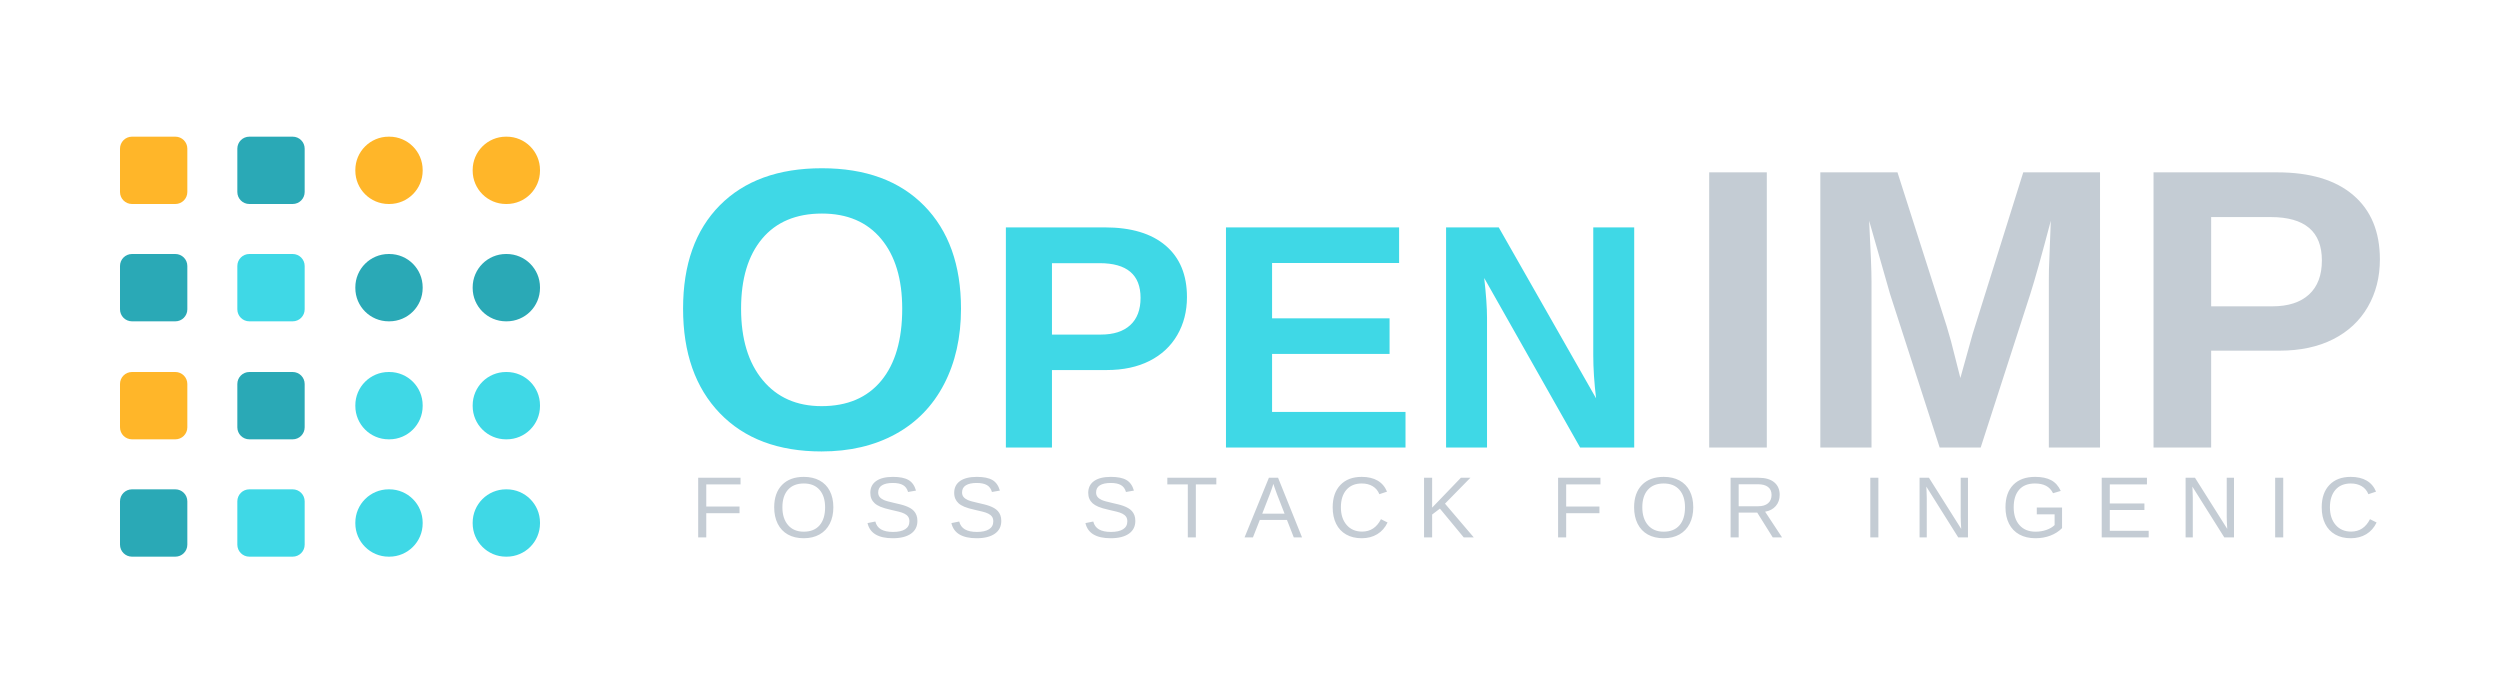
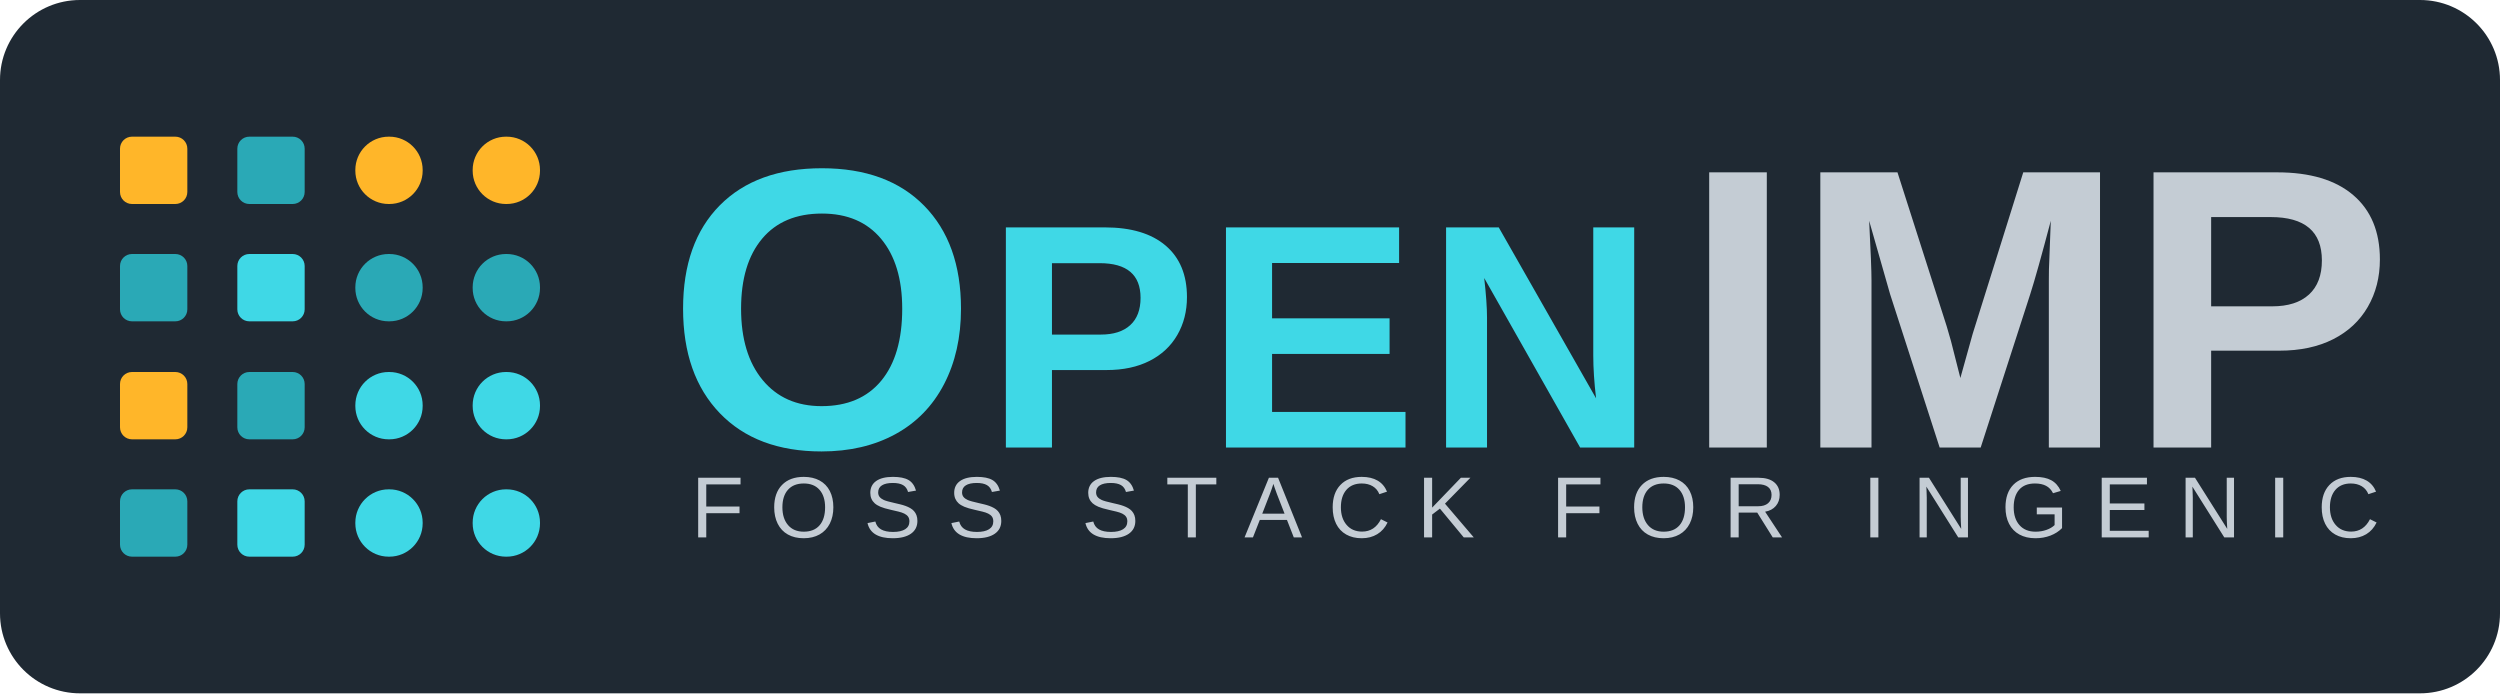
<svg xmlns="http://www.w3.org/2000/svg" viewBox="0 0 375 104" width="375" height="104" role="img" aria-label="OpenIMP - FOSS stack for Ingenic">
+   <rect width="375" height="104" rx="12" fill="#1f2933" />
  <rect x="18.0" y="20.5" width="10.1" height="10.1" rx="1.8" fill="#ffb629" />
  <rect x="35.6" y="20.5" width="10.1" height="10.1" rx="1.8" fill="#2aa9b6" />
  <rect x="53.3" y="20.5" width="10.1" height="10.1" rx="5.0" fill="#ffb629" />
  <rect x="70.9" y="20.5" width="10.1" height="10.1" rx="5.0" fill="#ffb629" />
  <rect x="18.0" y="38.1" width="10.1" height="10.1" rx="1.8" fill="#2aa9b6" />
  <rect x="35.6" y="38.1" width="10.1" height="10.1" rx="1.8" fill="#3fd8e6" />
  <rect x="53.3" y="38.1" width="10.1" height="10.1" rx="5.0" fill="#2aa9b6" />
  <rect x="70.9" y="38.1" width="10.1" height="10.1" rx="5.0" fill="#2aa9b6" />
  <rect x="18.0" y="55.8" width="10.1" height="10.1" rx="1.8" fill="#ffb629" />
  <rect x="35.6" y="55.8" width="10.1" height="10.1" rx="1.8" fill="#2aa9b6" />
  <rect x="53.3" y="55.8" width="10.1" height="10.1" rx="5.0" fill="#3fd8e6" />
  <rect x="70.9" y="55.8" width="10.1" height="10.1" rx="5.0" fill="#3fd8e6" />
  <rect x="18.0" y="73.4" width="10.1" height="10.1" rx="1.8" fill="#2aa9b6" />
  <rect x="35.6" y="73.4" width="10.1" height="10.1" rx="1.8" fill="#3fd8e6" />
  <rect x="53.3" y="73.4" width="10.1" height="10.1" rx="5.0" fill="#3fd8e6" />
  <rect x="70.9" y="73.4" width="10.1" height="10.1" rx="5.0" fill="#3fd8e6" />
  <path fill="#3fd8e6" d="M144.15 46.301Q144.15 52.747 141.602 57.639Q139.053 62.532 134.307 65.125Q129.561 67.717 123.232 67.717Q113.506 67.717 107.983 61.99Q102.461 56.262 102.461 46.301Q102.461 36.37 107.969 30.803Q113.477 25.237 123.291 25.237Q133.105 25.237 138.628 30.862Q144.15 36.487 144.15 46.301ZM135.332 46.301Q135.332 39.622 132.168 35.828Q129.004 32.034 123.291 32.034Q117.49 32.034 114.326 35.798Q111.162 39.563 111.162 46.301Q111.162 53.098 114.399 57.009Q117.637 60.921 123.232 60.921Q129.033 60.921 132.183 57.112Q135.332 53.303 135.332 46.301ZM178.045 44.561Q178.045 47.749 176.592 50.257Q175.139 52.764 172.432 54.135Q169.725 55.507 165.998 55.507H157.795V67.132H150.881V34.108H165.717Q171.646 34.108 174.846 36.839Q178.045 39.569 178.045 44.561ZM171.084 44.678Q171.084 39.475 164.943 39.475H157.795V50.186H165.131Q167.99 50.186 169.537 48.768Q171.084 47.35 171.084 44.678ZM183.896 67.132V34.108H209.865V39.452H190.811V47.749H208.436V53.092H190.811V61.788H210.826V67.132ZM237.021 67.132 222.631 41.702Q223.053 45.405 223.053 47.655V67.132H216.912V34.108H224.811L239.412 59.749Q238.99 56.21 238.99 53.303V34.108H245.131V67.132Z" />
  <path fill="#c4ccd4" d="M256.379 67.132V25.852H265.021V67.132ZM307.326 67.132V42.112Q307.326 41.262 307.341 40.413Q307.355 39.563 307.619 33.118Q305.539 40.999 304.543 44.104L297.102 67.132H290.949L283.508 44.104L280.373 33.118Q280.725 39.915 280.725 42.112V67.132H273.049V25.852H284.621L292.004 48.938L292.648 51.165L294.055 56.702L295.9 50.081L303.488 25.852H315.002V67.132ZM356.984 38.919Q356.984 42.903 355.168 46.038Q353.352 49.173 349.968 50.886Q346.584 52.6 341.926 52.6H331.672V67.132H323.029V25.852H341.574Q348.986 25.852 352.985 29.265Q356.984 32.678 356.984 38.919ZM348.283 39.065Q348.283 32.561 340.607 32.561H331.672V45.95H340.842Q344.416 45.95 346.35 44.177Q348.283 42.405 348.283 39.065Z" />
  <path fill="#c4ccd4" d="M105.94 72.655V75.981H110.929V76.984H105.94V80.609H104.727V71.665H111.081V72.655ZM125.003 76.095Q125.003 77.498 124.467 78.552Q123.93 79.606 122.927 80.171Q121.924 80.735 120.56 80.735Q119.182 80.735 118.182 80.177Q117.183 79.618 116.656 78.561Q116.129 77.504 116.129 76.095Q116.129 73.95 117.303 72.741Q118.478 71.531 120.572 71.531Q121.937 71.531 122.94 72.074Q123.943 72.617 124.473 73.651Q125.003 74.686 125.003 76.095ZM123.765 76.095Q123.765 74.426 122.931 73.474Q122.096 72.522 120.572 72.522Q119.036 72.522 118.198 73.461Q117.36 74.4 117.36 76.095Q117.36 77.777 118.208 78.765Q119.055 79.752 120.56 79.752Q122.108 79.752 122.937 78.796Q123.765 77.841 123.765 76.095ZM137.611 78.139Q137.611 79.377 136.643 80.056Q135.675 80.735 133.916 80.735Q130.647 80.735 130.127 78.463L131.301 78.228Q131.504 79.034 132.164 79.412Q132.825 79.79 133.961 79.79Q135.135 79.79 135.773 79.387Q136.411 78.984 136.411 78.203Q136.411 77.765 136.211 77.492Q136.011 77.219 135.649 77.041Q135.287 76.863 134.786 76.743Q134.285 76.622 133.675 76.483Q132.615 76.248 132.066 76.013Q131.517 75.778 131.2 75.489Q130.882 75.2 130.714 74.813Q130.546 74.426 130.546 73.924Q130.546 72.775 131.425 72.153Q132.304 71.531 133.942 71.531Q135.465 71.531 136.271 71.998Q137.078 72.464 137.401 73.588L136.208 73.797Q136.011 73.087 135.459 72.766Q134.907 72.445 133.929 72.445Q132.856 72.445 132.291 72.801Q131.726 73.156 131.726 73.861Q131.726 74.274 131.945 74.543Q132.164 74.813 132.577 75Q132.99 75.188 134.221 75.461Q134.634 75.556 135.043 75.654Q135.453 75.753 135.827 75.889Q136.202 76.025 136.528 76.21Q136.855 76.394 137.097 76.66Q137.338 76.927 137.474 77.289Q137.611 77.65 137.611 78.139ZM150.193 78.139Q150.193 79.377 149.225 80.056Q148.257 80.735 146.499 80.735Q143.23 80.735 142.709 78.463L143.883 78.228Q144.087 79.034 144.747 79.412Q145.407 79.79 146.543 79.79Q147.717 79.79 148.355 79.387Q148.993 78.984 148.993 78.203Q148.993 77.765 148.793 77.492Q148.593 77.219 148.232 77.041Q147.87 76.863 147.368 76.743Q146.867 76.622 146.258 76.483Q145.197 76.248 144.648 76.013Q144.099 75.778 143.782 75.489Q143.465 75.2 143.296 74.813Q143.128 74.426 143.128 73.924Q143.128 72.775 144.007 72.153Q144.886 71.531 146.524 71.531Q148.048 71.531 148.854 71.998Q149.66 72.464 149.984 73.588L148.79 73.797Q148.593 73.087 148.041 72.766Q147.489 72.445 146.511 72.445Q145.439 72.445 144.874 72.801Q144.309 73.156 144.309 73.861Q144.309 74.274 144.528 74.543Q144.747 74.813 145.159 75Q145.572 75.188 146.803 75.461Q147.216 75.556 147.625 75.654Q148.035 75.753 148.409 75.889Q148.784 76.025 149.111 76.21Q149.438 76.394 149.679 76.66Q149.92 76.927 150.057 77.289Q150.193 77.65 150.193 78.139ZM170.299 78.139Q170.299 79.377 169.331 80.056Q168.363 80.735 166.604 80.735Q163.335 80.735 162.815 78.463L163.989 78.228Q164.192 79.034 164.852 79.412Q165.512 79.79 166.649 79.79Q167.823 79.79 168.461 79.387Q169.099 78.984 169.099 78.203Q169.099 77.765 168.899 77.492Q168.699 77.219 168.337 77.041Q167.975 76.863 167.474 76.743Q166.972 76.622 166.363 76.483Q165.303 76.248 164.754 76.013Q164.205 75.778 163.887 75.489Q163.57 75.2 163.402 74.813Q163.234 74.426 163.234 73.924Q163.234 72.775 164.113 72.153Q164.992 71.531 166.63 71.531Q168.153 71.531 168.959 71.998Q169.765 72.464 170.089 73.588L168.896 73.797Q168.699 73.087 168.147 72.766Q167.595 72.445 166.617 72.445Q165.544 72.445 164.979 72.801Q164.414 73.156 164.414 73.861Q164.414 74.274 164.633 74.543Q164.852 74.813 165.265 75Q165.678 75.188 166.909 75.461Q167.322 75.556 167.731 75.654Q168.14 75.753 168.515 75.889Q168.889 76.025 169.216 76.21Q169.543 76.394 169.784 76.66Q170.026 76.927 170.162 77.289Q170.299 77.65 170.299 78.139ZM179.377 72.655V80.609H178.171V72.655H175.099V71.665H182.449V72.655ZM194.067 80.609 193.045 77.993H188.97L187.941 80.609H186.684L190.334 71.665H191.712L195.305 80.609ZM191.007 72.579 190.95 72.756Q190.791 73.283 190.48 74.109L189.338 77.047H192.683L191.534 74.096Q191.356 73.658 191.179 73.106ZM204.269 72.522Q202.783 72.522 201.958 73.477Q201.133 74.432 201.133 76.095Q201.133 77.739 201.993 78.739Q202.853 79.739 204.319 79.739Q206.198 79.739 207.144 77.879L208.134 78.374Q207.582 79.529 206.582 80.132Q205.583 80.735 204.262 80.735Q202.91 80.735 201.923 80.174Q200.936 79.612 200.419 78.568Q199.902 77.524 199.902 76.095Q199.902 73.956 201.057 72.744Q202.212 71.531 204.256 71.531Q205.684 71.531 206.643 72.09Q207.601 72.649 208.052 73.747L206.903 74.128Q206.592 73.347 205.903 72.934Q205.215 72.522 204.269 72.522ZM219.561 80.609 215.988 76.292 214.82 77.181V80.609H213.607V71.665H214.82V76.146L219.13 71.665H220.558L216.749 75.549L221.066 80.609ZM234.925 72.655V75.981H239.915V76.984H234.925V80.609H233.713V71.665H240.067V72.655ZM253.989 76.095Q253.989 77.498 253.452 78.552Q252.916 79.606 251.913 80.171Q250.91 80.735 249.545 80.735Q248.168 80.735 247.168 80.177Q246.168 79.618 245.641 78.561Q245.115 77.504 245.115 76.095Q245.115 73.95 246.289 72.741Q247.463 71.531 249.558 71.531Q250.923 71.531 251.926 72.074Q252.929 72.617 253.459 73.651Q253.989 74.686 253.989 76.095ZM252.751 76.095Q252.751 74.426 251.916 73.474Q251.081 72.522 249.558 72.522Q248.022 72.522 247.184 73.461Q246.346 74.4 246.346 76.095Q246.346 77.777 247.193 78.765Q248.041 79.752 249.545 79.752Q251.094 79.752 251.922 78.796Q252.751 77.841 252.751 76.095ZM265.911 80.609 263.588 76.895H260.801V80.609H259.589V71.665H263.797Q265.308 71.665 266.13 72.341Q266.952 73.017 266.952 74.223Q266.952 75.219 266.371 75.899Q265.79 76.578 264.768 76.755L267.307 80.609ZM265.733 74.235Q265.733 73.455 265.203 73.045Q264.673 72.636 263.676 72.636H260.801V75.937H263.727Q264.686 75.937 265.209 75.489Q265.733 75.042 265.733 74.235ZM280.545 80.609V71.665H281.757V80.609ZM293.736 80.609 288.95 72.991 288.982 73.607 289.014 74.667V80.609H287.935V71.665H289.344L294.181 79.333Q294.105 78.088 294.105 77.53V71.665H295.196V80.609ZM300.822 76.095Q300.822 73.918 301.99 72.725Q303.158 71.531 305.271 71.531Q306.757 71.531 307.683 72.033Q308.61 72.534 309.112 73.639L307.956 73.982Q307.576 73.22 306.906 72.871Q306.236 72.522 305.24 72.522Q303.691 72.522 302.872 73.458Q302.053 74.394 302.053 76.095Q302.053 77.79 302.923 78.771Q303.792 79.752 305.328 79.752Q306.204 79.752 306.963 79.485Q307.722 79.218 308.191 78.761V77.149H305.519V76.133H309.308V79.218Q308.597 79.942 307.566 80.339Q306.534 80.735 305.328 80.735Q303.926 80.735 302.91 80.177Q301.894 79.618 301.358 78.568Q300.822 77.517 300.822 76.095ZM315.257 80.609V71.665H322.043V72.655H316.47V75.524H321.662V76.502H316.47V79.618H322.303V80.609ZM333.642 80.609 328.855 72.991 328.887 73.607 328.919 74.667V80.609H327.84V71.665H329.249L334.086 79.333Q334.01 78.088 334.01 77.53V71.665H335.101V80.609ZM341.273 80.609V71.665H342.485V80.609ZM352.624 72.522Q351.138 72.522 350.313 73.477Q349.488 74.432 349.488 76.095Q349.488 77.739 350.348 78.739Q351.208 79.739 352.674 79.739Q354.553 79.739 355.499 77.879L356.489 78.374Q355.937 79.529 354.937 80.132Q353.937 80.735 352.617 80.735Q351.265 80.735 350.278 80.174Q349.291 79.612 348.774 78.568Q348.256 77.524 348.256 76.095Q348.256 73.956 349.412 72.744Q350.567 71.531 352.611 71.531Q354.039 71.531 354.998 72.09Q355.956 72.649 356.407 73.747L355.258 74.128Q354.947 73.347 354.258 72.934Q353.569 72.522 352.624 72.522Z" />
</svg>
